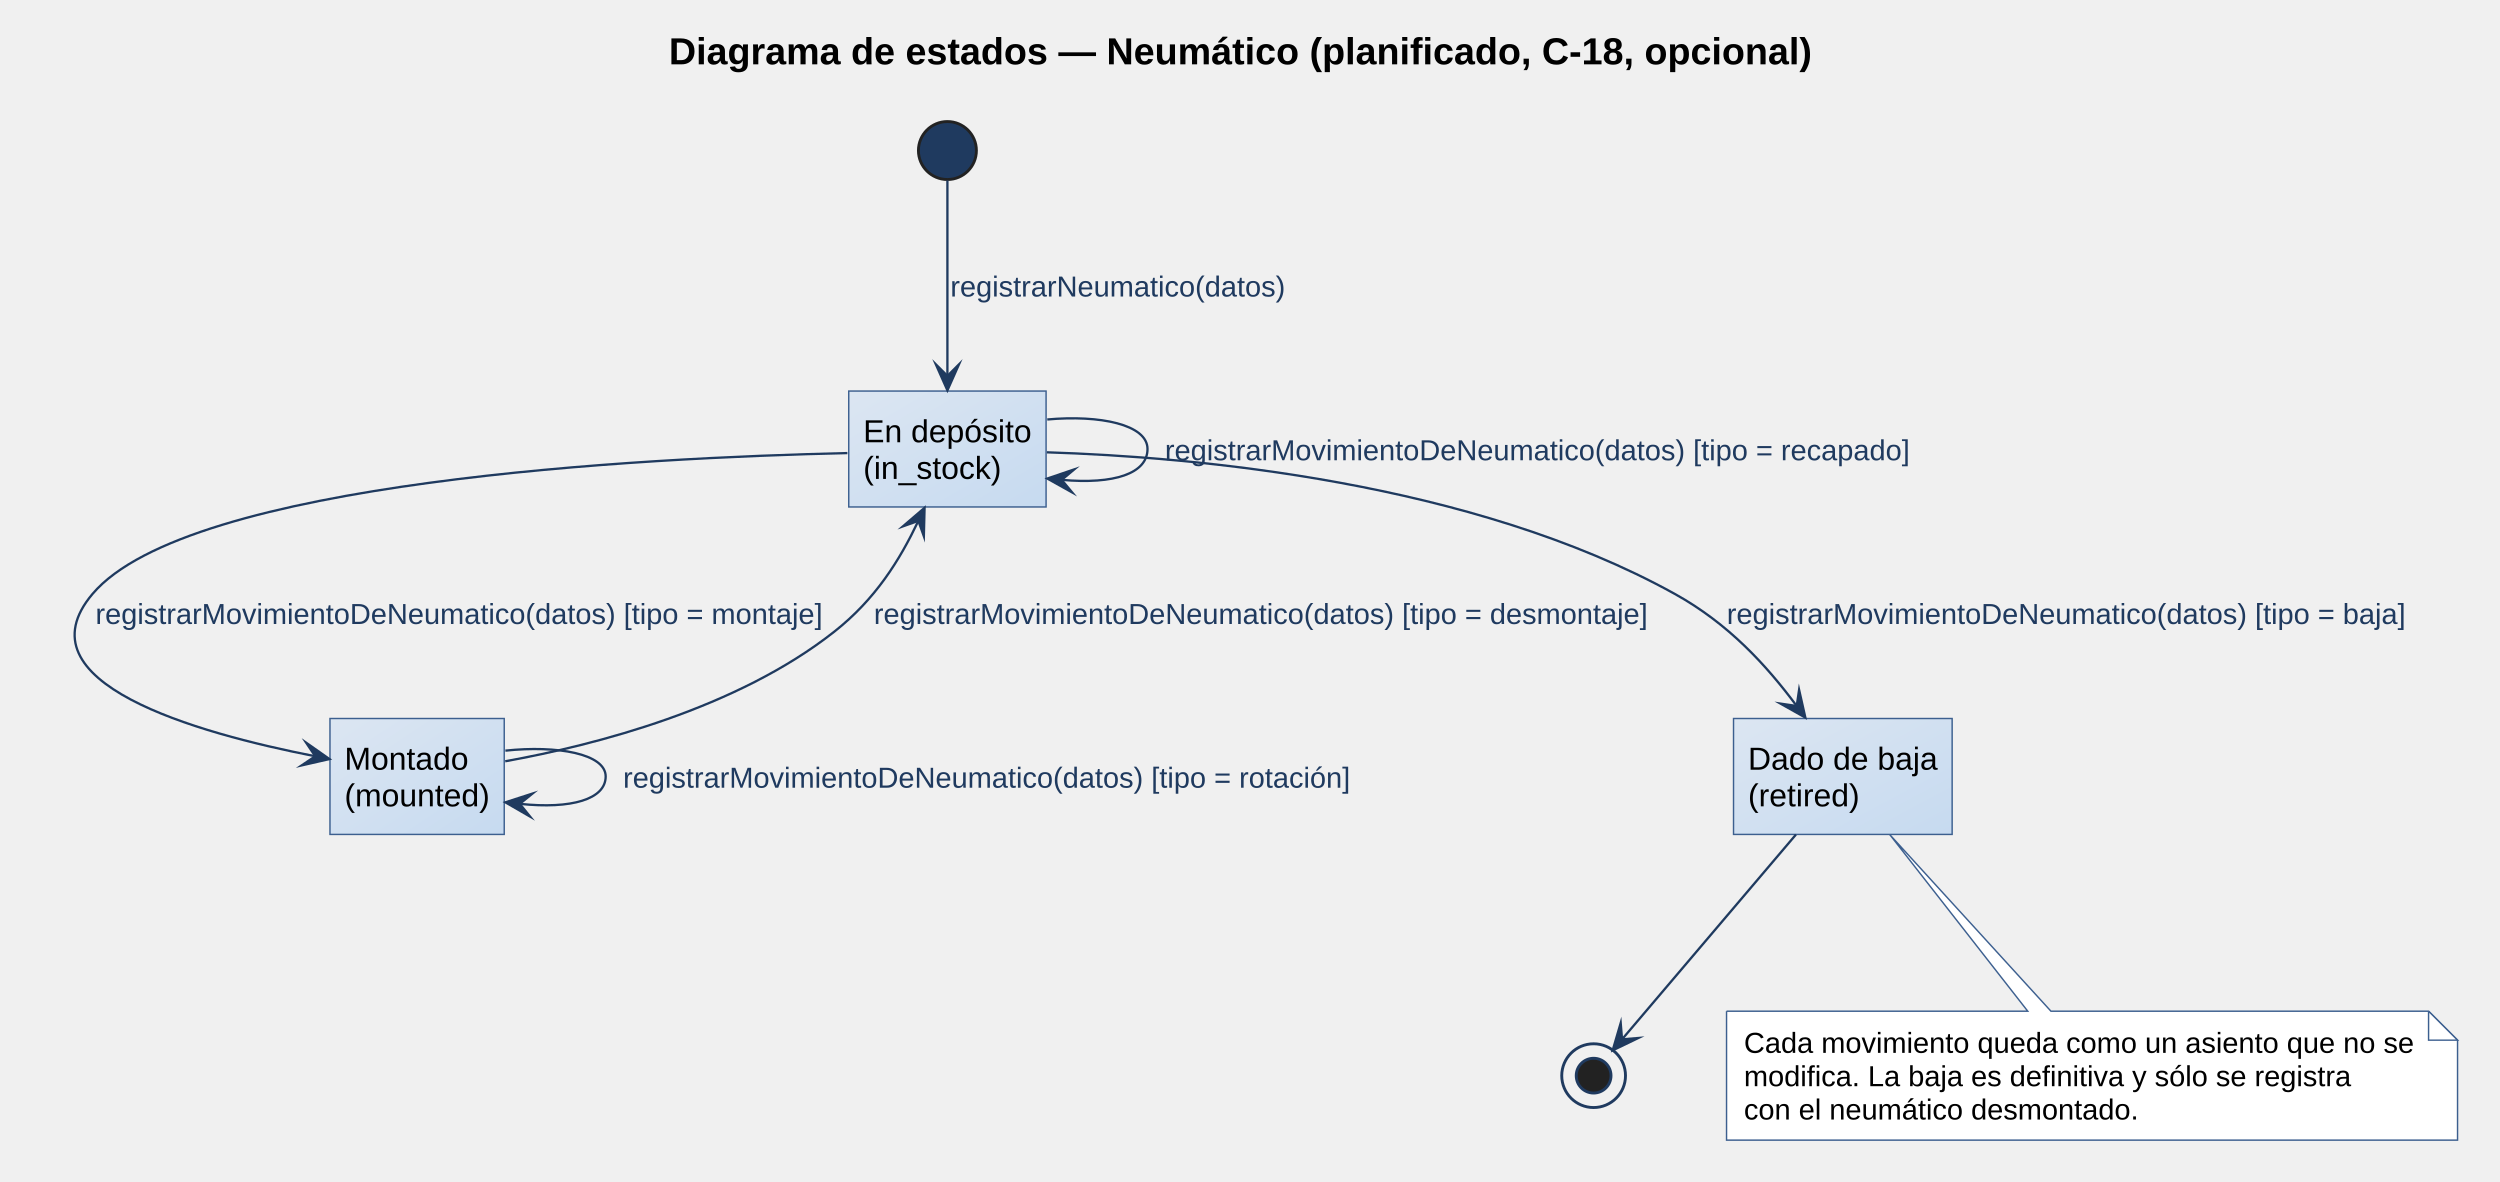
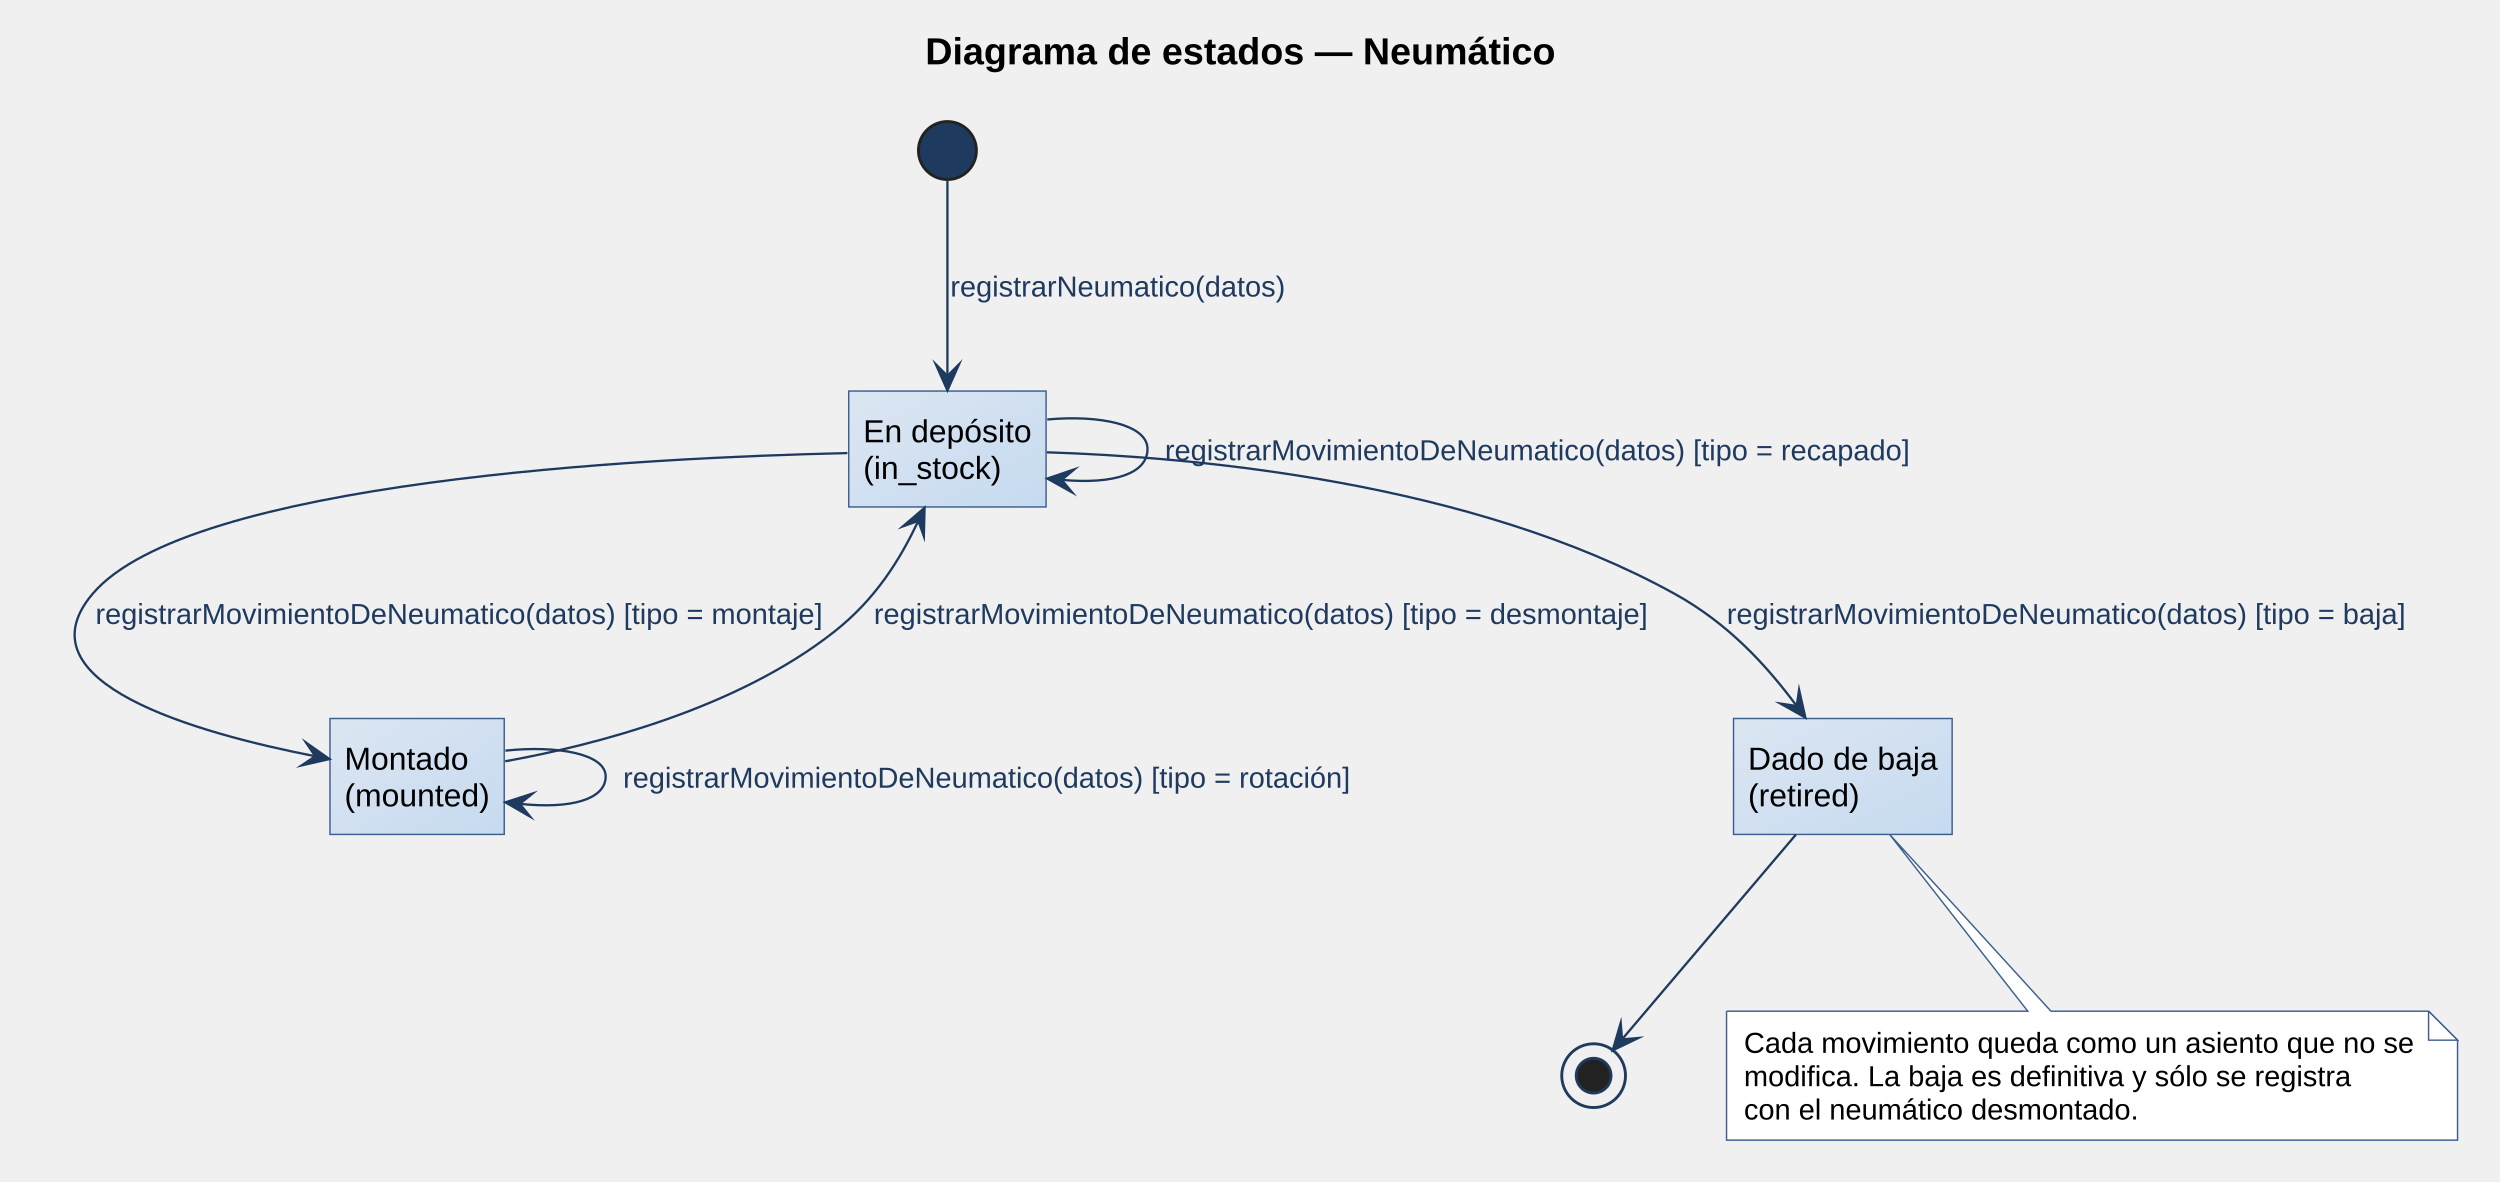
<svg xmlns="http://www.w3.org/2000/svg" version="1.1" data-diagram-type="STATE" style="width:1348px;height:637px;background:#FFFFFF;" width="1348.438px" height="637.5px" viewBox="0 0 1348 637" zoomAndPan="magnify" preserveAspectRatio="none" contentStyleType="text/css">
  <defs>
-     <linearGradient x1="0%" y1="0%" x2="100%" y2="100%" id="gelv3ezc8fbos0">
+     <linearGradient x1="0%" y1="0%" x2="100%" y2="100%" id="gzzlqnqtxd3uh0">
      <stop stop-color="#DCE6F2" offset="0%" />
      <stop stop-color="#C6DAF0" offset="100%" />
    </linearGradient>
  </defs>
  <g font-family="sans-serif" lengthAdjust="spacing">
    <g class="title" data-source-line="1">
-       <text x="360.665" y="34.678" fill="#000" font-size="20.313" textLength="616.278" font-weight="700" font-family="Arial">Diagrama de estados — Neumático (planificado, C-18, opcional)</text>
+       <text x="498.915" y="34.678" fill="#000" font-size="20.313" textLength="339.778" font-weight="700" font-family="Arial">Diagrama de estados — Neumático</text>
    </g>
-     <rect x="457.641" y="210.857" width="106.405" height="62.5" fill="url(#gelv3ezc8fbos0)" style="stroke:#3C5F8F;stroke-width:0.781;" />
+     <rect x="457.641" y="210.857" width="106.405" height="62.5" fill="url(#gzzlqnqtxd3uh0)" style="stroke:#3C5F8F;stroke-width:0.781;" />
    <text x="465.453" y="238.465" fill="#000" font-size="17.188" textLength="90.78" font-family="Arial">En depósito</text>
    <text x="465.453" y="258.229" fill="#000" font-size="17.188" textLength="74.499" font-family="Arial">(in_stock)</text>
-     <rect x="177.922" y="387.42" width="93.959" height="62.5" fill="url(#gelv3ezc8fbos0)" style="stroke:#3C5F8F;stroke-width:0.781;" />
+     <rect x="177.922" y="387.42" width="93.959" height="62.5" fill="url(#gzzlqnqtxd3uh0)" style="stroke:#3C5F8F;stroke-width:0.781;" />
    <text x="185.734" y="415.028" fill="#000" font-size="17.188" textLength="66.887" font-family="Arial">Montado</text>
    <text x="185.734" y="434.792" fill="#000" font-size="17.188" textLength="78.334" font-family="Arial">(mounted)</text>
-     <rect x="934.719" y="387.42" width="117.877" height="62.5" fill="url(#gelv3ezc8fbos0)" style="stroke:#3C5F8F;stroke-width:0.781;" />
+     <rect x="934.719" y="387.42" width="117.877" height="62.5" fill="url(#gzzlqnqtxd3uh0)" style="stroke:#3C5F8F;stroke-width:0.781;" />
    <text x="942.531" y="415.028" fill="#000" font-size="17.188" textLength="102.252" font-family="Arial">Dado de baja</text>
    <text x="942.531" y="434.792" fill="#000" font-size="17.188" textLength="60.165" font-family="Arial">(retired)</text>
    <g class="start_entity" data-qualified-name=".start." id="ent0004" data-source-line="8">
      <ellipse cx="510.844" cy="81.17" rx="15.625" ry="15.625" fill="#1F3A5F" style="stroke:#222;stroke-width:1.563;" />
    </g>
    <g class="end_entity" data-qualified-name=".end." id="ent0011" data-source-line="14">
      <ellipse cx="859.281" cy="579.998" rx="17.188" ry="17.188" fill="none" style="stroke:#1F3A5F;stroke-width:1.563;" />
      <ellipse cx="859.281" cy="579.998" rx="9.375" ry="9.375" fill="#222" style="stroke:#1F3A5F;stroke-width:1.563;" />
    </g>
    <g class="entity" data-qualified-name="GMN13" id="ent0014" data-source-line="17">
      <path d="M930.953,545.232 L930.953,614.759 A0,0 0 0 0 930.953,614.759 L1325.109,614.759 A0,0 0 0 0 1325.109,614.759 L1325.109,560.857 L1309.484,545.232 L1105.859,545.232 L1018.938,449.998 L1093.359,545.232 L930.953,545.232 A0,0 0 0 0 930.953,545.232" style="stroke:#3C5F8F;stroke-width:0.781;" fill="#FFF" />
      <path d="M1309.484,545.232 L1309.484,560.857 L1325.109,560.857 L1309.484,545.232" style="stroke:#3C5F8F;stroke-width:0.781;" fill="#FFF" />
      <text x="940.328" y="567.701" fill="#000" font-size="15.625" textLength="361.343" font-family="Arial">Cada movimiento queda como un asiento que no se</text>
      <text x="940.328" y="585.668" fill="#000" font-size="15.625" textLength="327.423" font-family="Arial">modifica. La baja es definitiva y sólo se registra</text>
      <text x="940.328" y="603.635" fill="#000" font-size="15.625" textLength="212.807" font-family="Arial">con el neumático desmontado.</text>
    </g>
    <g class="link" data-entity-1="ent0004" data-entity-2="ent0001" id="lnk5" data-source-line="8" data-link-type="dependency">
      <path d="M510.844,97.295 C510.844,122.936 510.844,168.811 510.844,202.686" style="stroke:#1F3A5F;stroke-width:1.25;" fill="none" id="*start*-to-STOCK" />
      <polygon points="510.844,210.498,517.094,196.436,510.844,202.686,504.594,196.436,510.844,210.498" fill="#1F3A5F" style="stroke:#1F3A5F;stroke-width:1.25;stroke-linejoin:miter;stroke-miterlimit:10;" />
      <text x="512.406" y="159.888" fill="#1F3A5F" font-size="15.625" textLength="180.618" font-family="Arial">registrarNeumatico(datos)</text>
    </g>
    <g class="link" data-entity-1="ent0001" data-entity-2="ent0002" id="lnk6" data-source-line="9" data-link-type="dependency">
      <path d="M456.906,244.295 C346.672,246.795 101.563,259.279 49.906,320.232 C9.375,368.061 105.333,395.104 169.974,407.776" style="stroke:#1F3A5F;stroke-width:1.25;" fill="none" id="STOCK-to-MOUNTED" />
      <polygon points="177.641,409.279,165.043,400.441,169.974,407.776,162.638,412.707,177.641,409.279" fill="#1F3A5F" style="stroke:#1F3A5F;stroke-width:1.25;stroke-linejoin:miter;stroke-miterlimit:10;" />
      <text x="51.469" y="336.451" fill="#1F3A5F" font-size="15.625" textLength="392.09" font-family="Arial">registrarMovimientoDeNeumatico(datos) [tipo = montaje]</text>
    </g>
    <g class="link" data-entity-1="ent0002" data-entity-2="ent0001" id="lnk8" data-source-line="11" data-link-type="dependency">
      <path d="M272.422,410.482 C321.281,401.639 397.453,381.982 449.906,340.545 C472.047,323.061 485.022,302.226 495.178,280.851" style="stroke:#1F3A5F;stroke-width:1.25;" fill="none" id="MOUNTED-to-STOCK" />
      <polygon points="498.531,273.795,486.851,283.814,495.178,280.851,498.141,289.179,498.531,273.795" fill="#1F3A5F" style="stroke:#1F3A5F;stroke-width:1.25;stroke-linejoin:miter;stroke-miterlimit:10;" />
      <text x="471.172" y="336.451" fill="#1F3A5F" font-size="15.625" textLength="417.282" font-family="Arial">registrarMovimientoDeNeumatico(datos) [tipo = desmontaje]</text>
    </g>
    <g class="link" data-entity-1="ent0002" data-entity-2="ent0002" id="lnk7" data-source-line="10" data-link-type="dependency">
      <path d="M272.5,404.748 C300.422,401.779 326.578,406.42 326.578,418.67 C326.578,430.92 308.191,436.402 280.269,433.433" style="stroke:#1F3A5F;stroke-width:1.25;" fill="none" id="MOUNTED-to-MOUNTED" />
      <polygon points="272.5,432.607,285.823,440.309,280.269,433.433,287.144,427.879,272.5,432.607" fill="#1F3A5F" style="stroke:#1F3A5F;stroke-width:1.25;stroke-linejoin:miter;stroke-miterlimit:10;" />
      <text x="335.953" y="424.732" fill="#1F3A5F" font-size="15.625" textLength="392.09" font-family="Arial">registrarMovimientoDeNeumatico(datos) [tipo = rotación]</text>
    </g>
    <g class="link" data-entity-1="ent0001" data-entity-2="ent0001" id="lnk9" data-source-line="12" data-link-type="dependency">
      <path d="M564.688,226.186 C593.047,223.607 618.734,228.92 618.734,242.107 C618.734,255.295 600.827,261.315 572.468,258.737" style="stroke:#1F3A5F;stroke-width:1.25;" fill="none" id="STOCK-to-STOCK" />
      <polygon points="564.688,258.029,578.126,265.527,572.468,258.737,579.258,253.078,564.688,258.029" fill="#1F3A5F" style="stroke:#1F3A5F;stroke-width:1.25;stroke-linejoin:miter;stroke-miterlimit:10;" />
      <text x="628.109" y="248.17" fill="#1F3A5F" font-size="15.625" textLength="401.657" font-family="Arial">registrarMovimientoDeNeumatico(datos) [tipo = recapado]</text>
    </g>
    <g class="link" data-entity-1="ent0001" data-entity-2="ent0003" id="lnk10" data-source-line="13" data-link-type="dependency">
      <path d="M564.469,243.889 C643.453,246.389 793.484,259.576 903.031,320.232 C932.047,336.311 952.43,358.684 968.789,380.668" style="stroke:#1F3A5F;stroke-width:1.25;" fill="none" id="STOCK-to-RETIRED" />
      <polygon points="973.453,386.936,970.072,371.923,968.789,380.668,960.044,379.385,973.453,386.936" fill="#1F3A5F" style="stroke:#1F3A5F;stroke-width:1.25;stroke-linejoin:miter;stroke-miterlimit:10;" />
      <text x="931.078" y="336.451" fill="#1F3A5F" font-size="15.625" textLength="366.043" font-family="Arial">registrarMovimientoDeNeumatico(datos) [tipo = baja]</text>
    </g>
    <g class="link" data-entity-1="ent0003" data-entity-2="ent0011" id="lnk12" data-source-line="14" data-link-type="dependency">
      <path d="M968.375,449.998 C938.578,485.076 895.509,535.777 874.603,560.402" style="stroke:#1F3A5F;stroke-width:1.25;" fill="none" id="RETIRED-to-*end*" />
      <polygon points="869.547,566.357,883.413,559.682,874.603,560.402,873.884,551.592,869.547,566.357" fill="#1F3A5F" style="stroke:#1F3A5F;stroke-width:1.25;stroke-linejoin:miter;stroke-miterlimit:10;" />
    </g>
  </g>
</svg>
